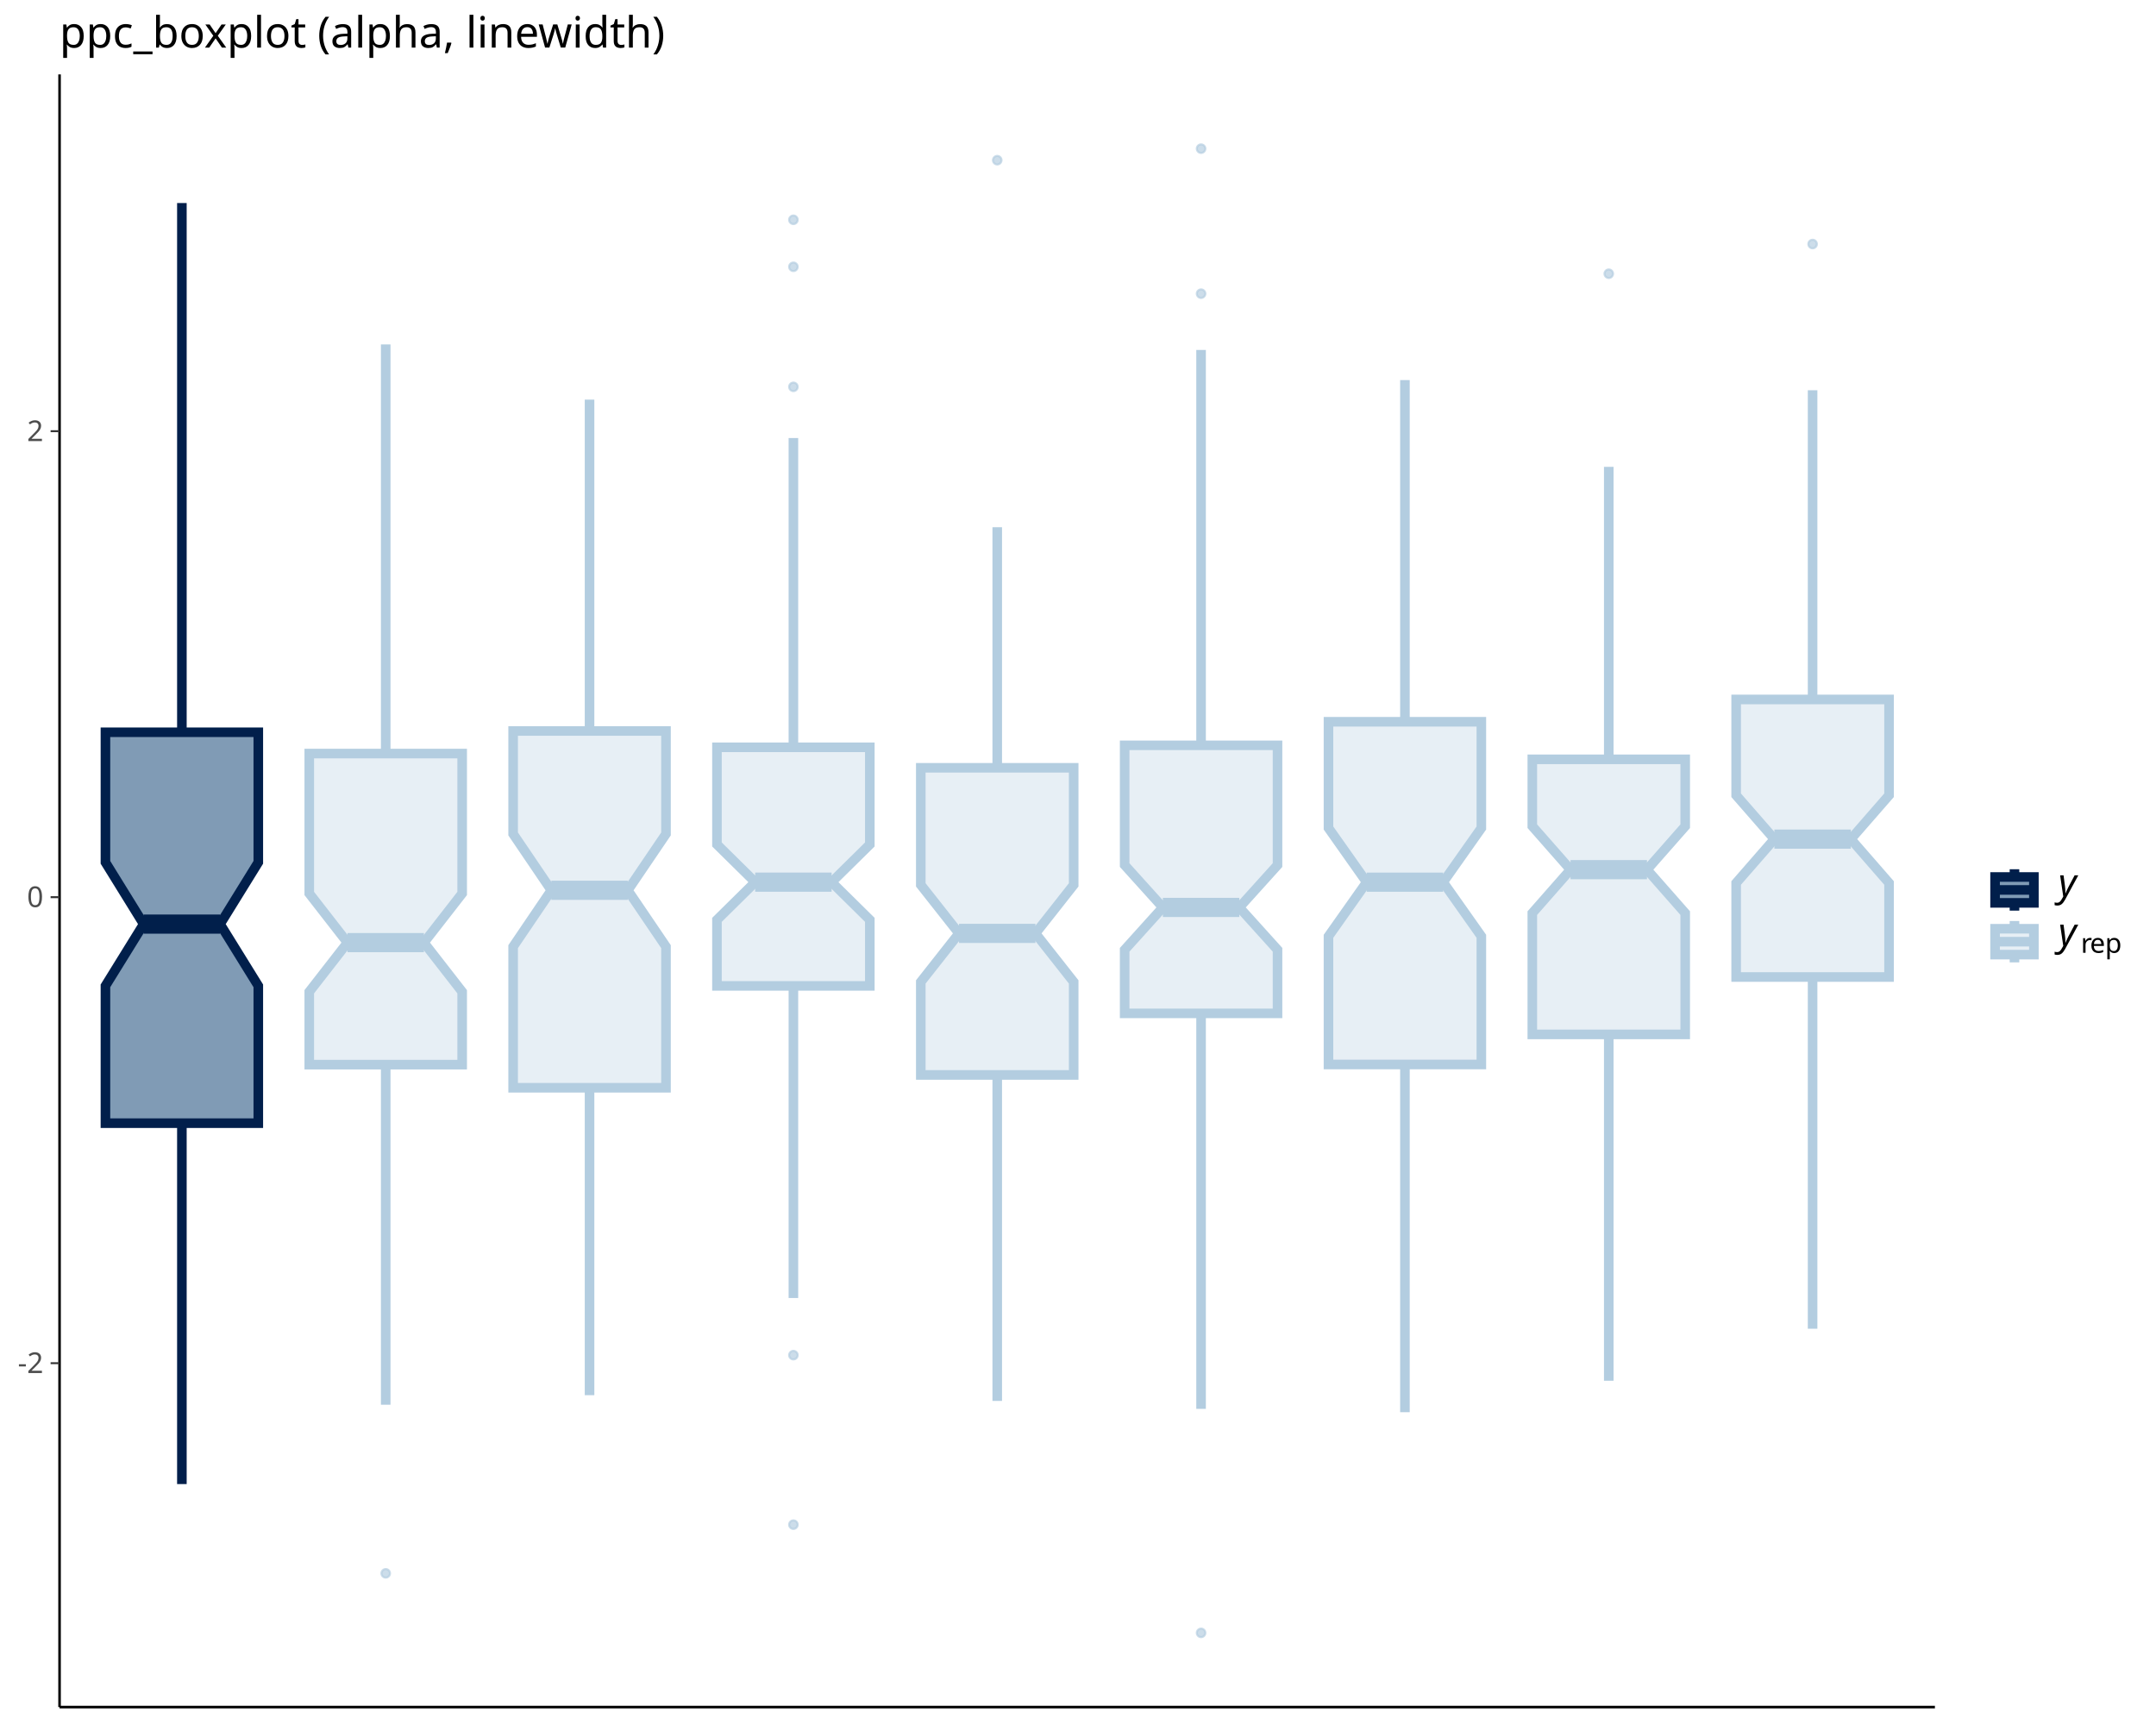
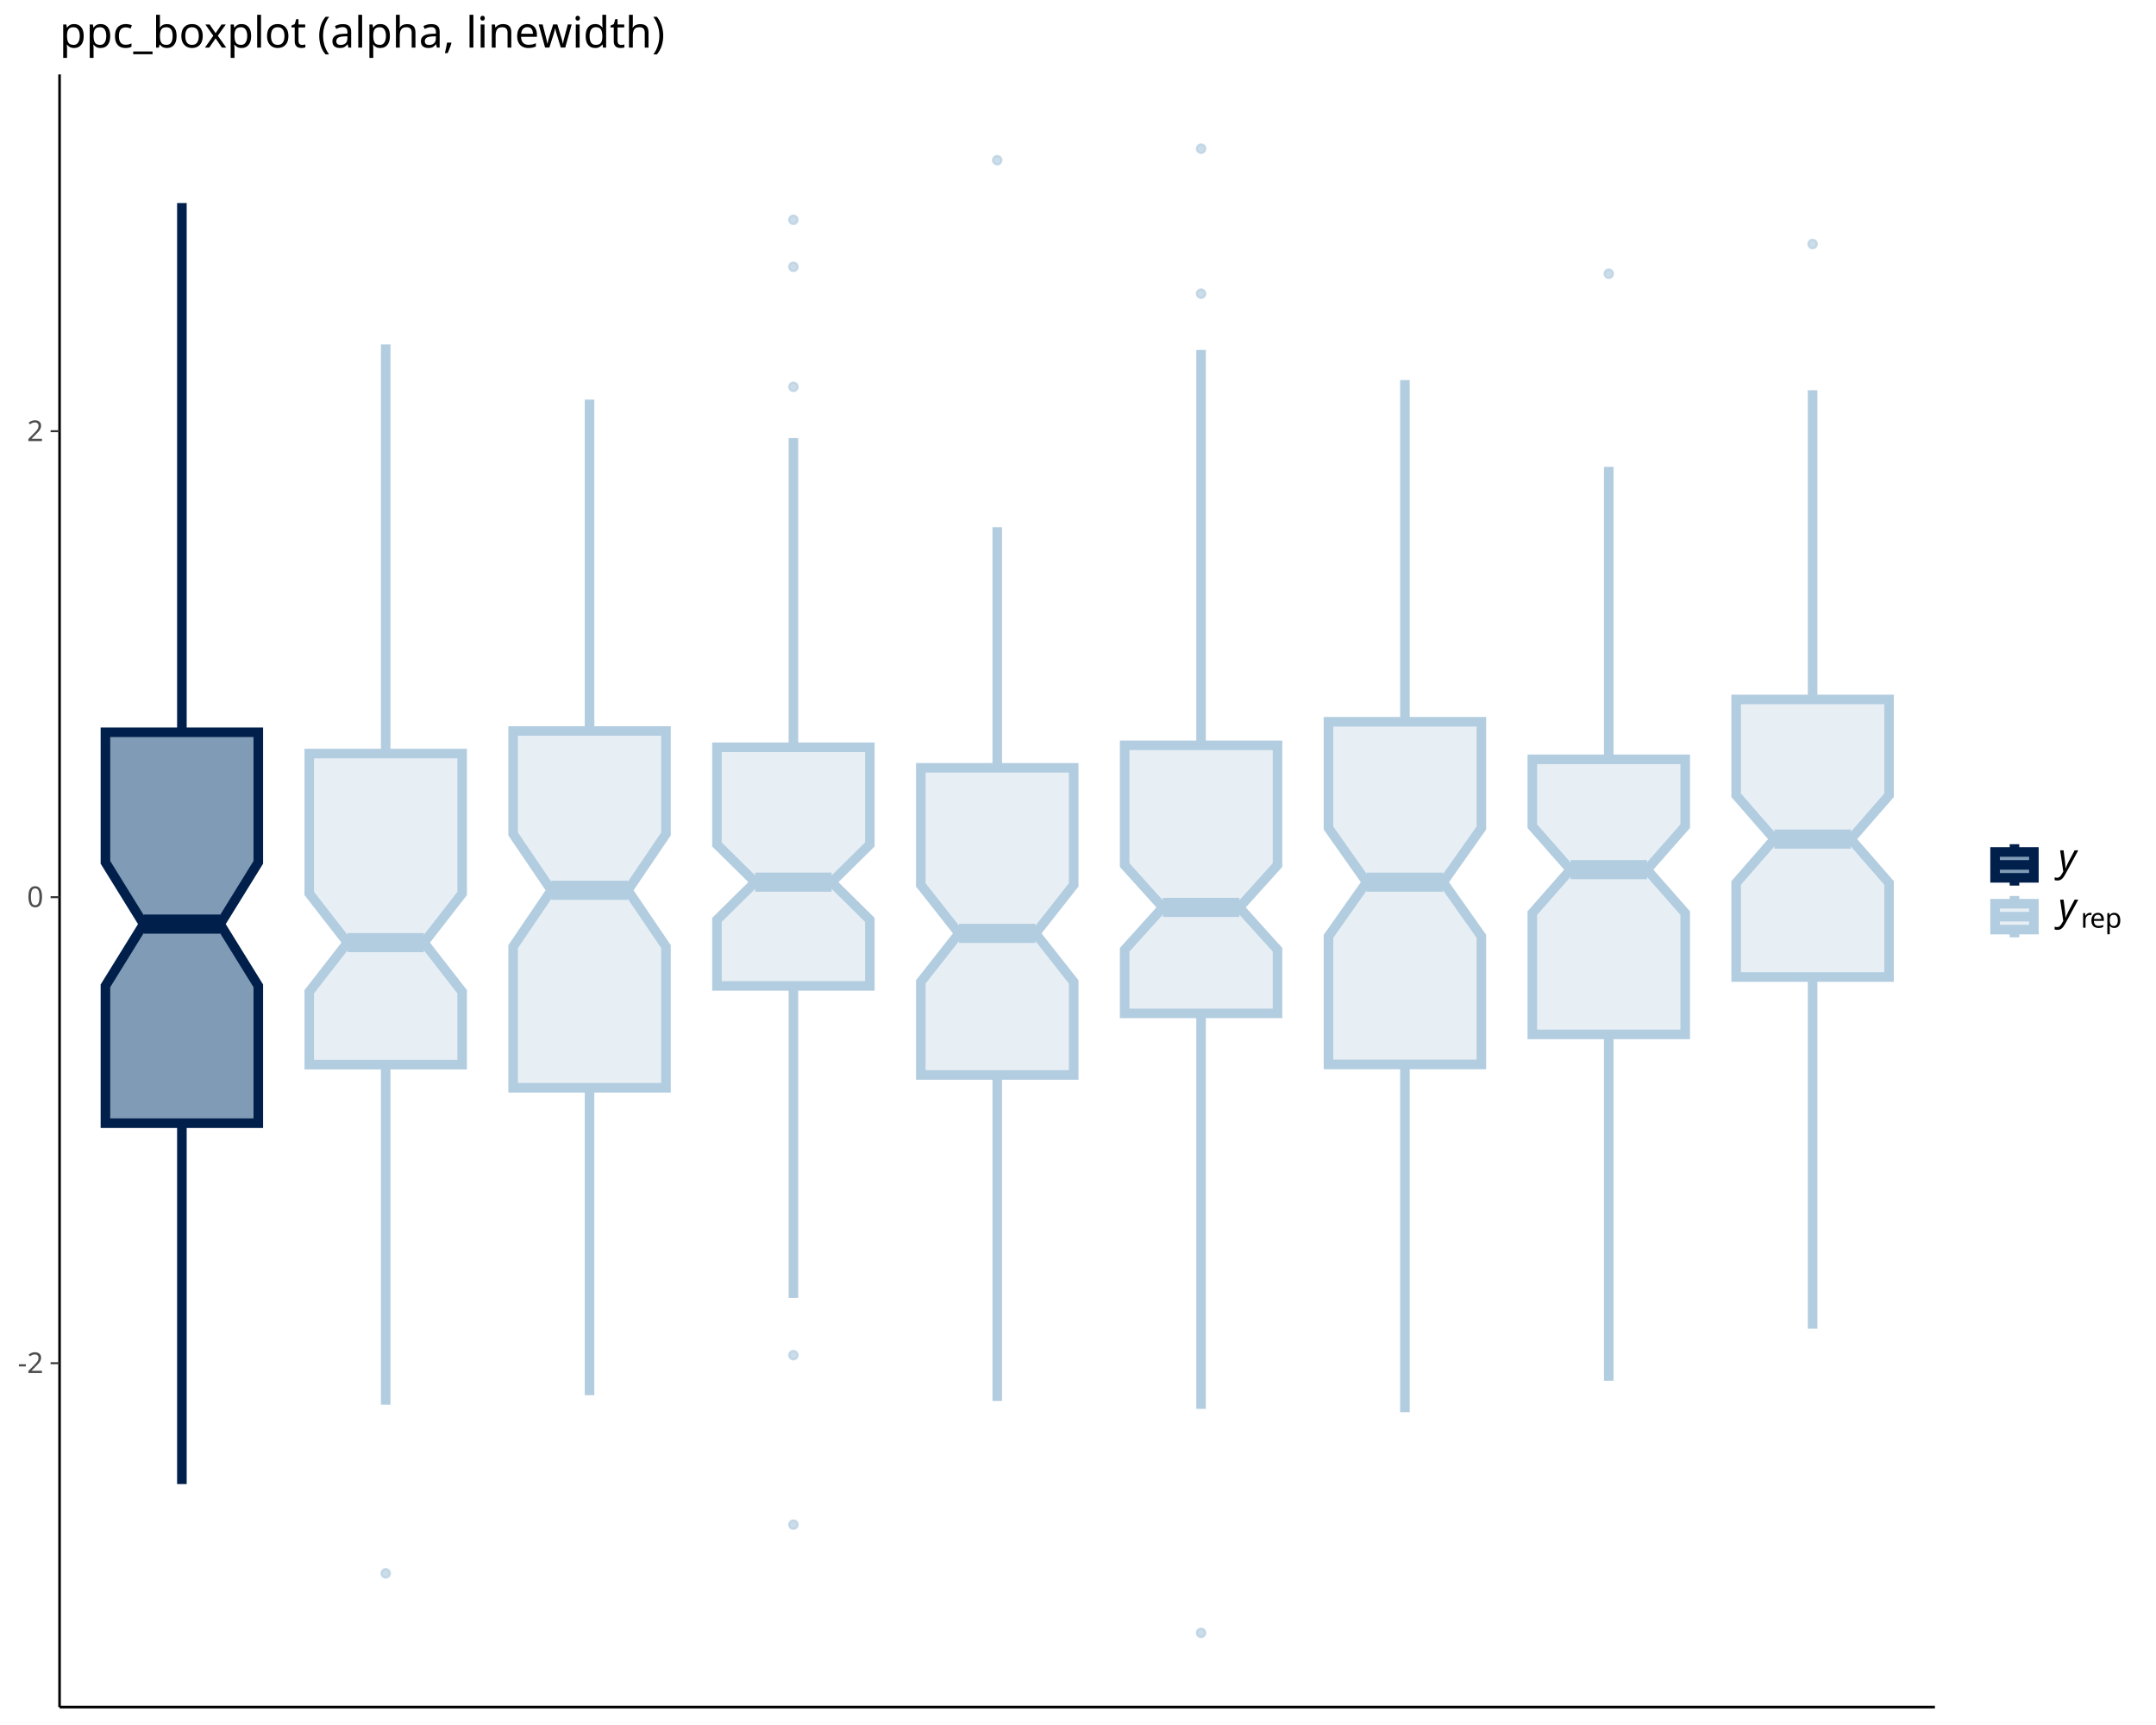
<svg xmlns="http://www.w3.org/2000/svg" class="svglite" data-engine-version="2.0" width="720.00pt" height="576.00pt" viewBox="0 0 720.00 576.00">
  <defs>
    <style type="text/css">
    .svglite line, .svglite polyline, .svglite polygon, .svglite path, .svglite rect, .svglite circle {
      fill: none;
      stroke: #000000;
      stroke-linecap: round;
      stroke-linejoin: round;
      stroke-miterlimit: 10.00;
    }
  </style>
  </defs>
  <rect width="100%" height="100%" style="stroke: none; fill: #FFFFFF;" />
  <defs>
    <clipPath id="cpMC4wMHw3MjAuMDB8MC4wMHw1NzYuMDA=">
      <rect x="0.00" y="0.00" width="720.00" height="576.00" />
    </clipPath>
  </defs>
  <g clip-path="url(#cpMC4wMHw3MjAuMDB8MC4wMHw1NzYuMDA=)">
</g>
  <defs>
    <clipPath id="cpMTkuODl8NjQ2LjE3fDI0Ljg1fDU3MC4wMg==">
      <rect x="19.89" y="24.85" width="626.27" height="545.17" />
    </clipPath>
  </defs>
  <g clip-path="url(#cpMTkuODl8NjQ2LjE3fDI0Ljg1fDU3MC4wMg==)">
    <line x1="60.74" y1="244.51" x2="60.74" y2="67.80" style="stroke-width: 3.20; stroke: #011F4B; stroke-linecap: butt;" />
    <line x1="60.74" y1="375.04" x2="60.74" y2="495.56" style="stroke-width: 3.20; stroke: #011F4B; stroke-linecap: butt;" />
    <polygon points="35.21,244.51 35.21,287.94 47.97,308.57 35.21,329.19 35.21,375.04 86.26,375.04 86.26,329.19 73.50,308.57 86.26,287.94 86.26,244.51 35.21,244.51 " style="stroke-width: 3.20; stroke: #011F4B; stroke-linecap: butt; stroke-linejoin: miter; fill: #03396C; fill-opacity: 0.50;" />
    <line x1="47.97" y1="308.57" x2="73.50" y2="308.57" style="stroke-width: 6.40; stroke: #011F4B; stroke-linecap: butt; stroke-linejoin: miter;" />
    <circle cx="128.81" cy="525.36" r="1.42" style="stroke-width: 0.71; stroke: #B3CDE0; stroke-opacity: 0.67; fill: #B3CDE0; fill-opacity: 0.67;" />
    <line x1="128.81" y1="251.63" x2="128.81" y2="115.01" style="stroke-width: 3.20; stroke: #B3CDE0; stroke-linecap: butt;" />
    <line x1="128.81" y1="355.50" x2="128.81" y2="469.06" style="stroke-width: 3.20; stroke: #B3CDE0; stroke-linecap: butt;" />
    <polygon points="103.28,251.63 103.28,298.34 116.05,314.75 103.28,331.16 103.28,355.50 154.34,355.50 154.34,331.16 141.57,314.75 154.34,298.34 154.34,251.63 103.28,251.63 " style="stroke-width: 3.20; stroke: #B3CDE0; stroke-linecap: butt; stroke-linejoin: miter; fill: #D1E1EC; fill-opacity: 0.50;" />
    <line x1="116.05" y1="314.75" x2="141.57" y2="314.75" style="stroke-width: 6.40; stroke: #B3CDE0; stroke-linecap: butt; stroke-linejoin: miter;" />
    <line x1="196.88" y1="244.09" x2="196.88" y2="133.44" style="stroke-width: 3.20; stroke: #B3CDE0; stroke-linecap: butt;" />
    <line x1="196.88" y1="363.22" x2="196.88" y2="465.87" style="stroke-width: 3.20; stroke: #B3CDE0; stroke-linecap: butt;" />
    <polygon points="171.36,244.09 171.36,278.46 184.12,297.28 171.36,316.10 171.36,363.22 222.41,363.22 222.41,316.10 209.65,297.28 222.41,278.46 222.41,244.09 171.36,244.09 " style="stroke-width: 3.20; stroke: #B3CDE0; stroke-linecap: butt; stroke-linejoin: miter; fill: #D1E1EC; fill-opacity: 0.50;" />
    <line x1="184.12" y1="297.28" x2="209.65" y2="297.28" style="stroke-width: 6.40; stroke: #B3CDE0; stroke-linecap: butt; stroke-linejoin: miter;" />
    <circle cx="264.96" cy="73.39" r="1.42" style="stroke-width: 0.71; stroke: #B3CDE0; stroke-opacity: 0.67; fill: #B3CDE0; fill-opacity: 0.67;" />
    <circle cx="264.96" cy="452.50" r="1.42" style="stroke-width: 0.71; stroke: #B3CDE0; stroke-opacity: 0.67; fill: #B3CDE0; fill-opacity: 0.67;" />
    <circle cx="264.96" cy="129.17" r="1.42" style="stroke-width: 0.71; stroke: #B3CDE0; stroke-opacity: 0.67; fill: #B3CDE0; fill-opacity: 0.67;" />
    <circle cx="264.96" cy="89.09" r="1.42" style="stroke-width: 0.71; stroke: #B3CDE0; stroke-opacity: 0.67; fill: #B3CDE0; fill-opacity: 0.67;" />
    <circle cx="264.96" cy="509.10" r="1.42" style="stroke-width: 0.71; stroke: #B3CDE0; stroke-opacity: 0.67; fill: #B3CDE0; fill-opacity: 0.67;" />
    <line x1="264.96" y1="249.53" x2="264.96" y2="146.26" style="stroke-width: 3.20; stroke: #B3CDE0; stroke-linecap: butt;" />
    <line x1="264.96" y1="329.20" x2="264.96" y2="433.43" style="stroke-width: 3.20; stroke: #B3CDE0; stroke-linecap: butt;" />
    <polygon points="239.43,249.53 239.43,281.98 252.19,294.56 239.43,307.15 239.43,329.20 290.48,329.20 290.48,307.15 277.72,294.56 290.48,281.98 290.48,249.53 239.43,249.53 " style="stroke-width: 3.20; stroke: #B3CDE0; stroke-linecap: butt; stroke-linejoin: miter; fill: #D1E1EC; fill-opacity: 0.50;" />
    <line x1="252.19" y1="294.56" x2="277.72" y2="294.56" style="stroke-width: 6.40; stroke: #B3CDE0; stroke-linecap: butt; stroke-linejoin: miter;" />
    <circle cx="333.03" cy="53.49" r="1.42" style="stroke-width: 0.71; stroke: #B3CDE0; stroke-opacity: 0.67; fill: #B3CDE0; fill-opacity: 0.67;" />
    <line x1="333.03" y1="256.38" x2="333.03" y2="176.04" style="stroke-width: 3.20; stroke: #B3CDE0; stroke-linecap: butt;" />
    <line x1="333.03" y1="358.94" x2="333.03" y2="467.78" style="stroke-width: 3.20; stroke: #B3CDE0; stroke-linecap: butt;" />
    <polygon points="307.50,256.38 307.50,295.47 320.27,311.67 307.50,327.88 307.50,358.94 358.56,358.94 358.56,327.88 345.79,311.67 358.56,295.47 358.56,256.38 307.50,256.38 " style="stroke-width: 3.20; stroke: #B3CDE0; stroke-linecap: butt; stroke-linejoin: miter; fill: #D1E1EC; fill-opacity: 0.50;" />
    <line x1="320.27" y1="311.67" x2="345.79" y2="311.67" style="stroke-width: 6.40; stroke: #B3CDE0; stroke-linecap: butt; stroke-linejoin: miter;" />
    <circle cx="401.10" cy="98.06" r="1.42" style="stroke-width: 0.71; stroke: #B3CDE0; stroke-opacity: 0.67; fill: #B3CDE0; fill-opacity: 0.67;" />
    <circle cx="401.10" cy="49.64" r="1.42" style="stroke-width: 0.71; stroke: #B3CDE0; stroke-opacity: 0.67; fill: #B3CDE0; fill-opacity: 0.67;" />
    <circle cx="401.10" cy="545.24" r="1.42" style="stroke-width: 0.71; stroke: #B3CDE0; stroke-opacity: 0.67; fill: #B3CDE0; fill-opacity: 0.67;" />
    <line x1="401.10" y1="248.87" x2="401.10" y2="116.86" style="stroke-width: 3.20; stroke: #B3CDE0; stroke-linecap: butt;" />
    <line x1="401.10" y1="338.38" x2="401.10" y2="470.43" style="stroke-width: 3.20; stroke: #B3CDE0; stroke-linecap: butt;" />
    <polygon points="375.58,248.87 375.58,288.86 388.34,303.00 375.58,317.14 375.58,338.38 426.63,338.38 426.63,317.14 413.87,303.00 426.63,288.86 426.63,248.87 375.58,248.87 " style="stroke-width: 3.20; stroke: #B3CDE0; stroke-linecap: butt; stroke-linejoin: miter; fill: #D1E1EC; fill-opacity: 0.50;" />
    <line x1="388.34" y1="303.00" x2="413.87" y2="303.00" style="stroke-width: 6.40; stroke: #B3CDE0; stroke-linecap: butt; stroke-linejoin: miter;" />
    <line x1="469.18" y1="241.01" x2="469.18" y2="126.91" style="stroke-width: 3.20; stroke: #B3CDE0; stroke-linecap: butt;" />
    <line x1="469.18" y1="355.44" x2="469.18" y2="471.56" style="stroke-width: 3.20; stroke: #B3CDE0; stroke-linecap: butt;" />
    <polygon points="443.65,241.01 443.65,276.49 456.41,294.57 443.65,312.64 443.65,355.44 494.70,355.44 494.70,312.64 481.94,294.57 494.70,276.49 494.70,241.01 443.65,241.01 " style="stroke-width: 3.20; stroke: #B3CDE0; stroke-linecap: butt; stroke-linejoin: miter; fill: #D1E1EC; fill-opacity: 0.50;" />
    <line x1="456.41" y1="294.57" x2="481.94" y2="294.57" style="stroke-width: 6.40; stroke: #B3CDE0; stroke-linecap: butt; stroke-linejoin: miter;" />
    <circle cx="537.25" cy="91.40" r="1.42" style="stroke-width: 0.71; stroke: #B3CDE0; stroke-opacity: 0.67; fill: #B3CDE0; fill-opacity: 0.67;" />
    <line x1="537.25" y1="253.55" x2="537.25" y2="155.88" style="stroke-width: 3.20; stroke: #B3CDE0; stroke-linecap: butt;" />
    <line x1="537.25" y1="345.40" x2="537.25" y2="461.05" style="stroke-width: 3.20; stroke: #B3CDE0; stroke-linecap: butt;" />
    <polygon points="511.72,253.55 511.72,275.88 524.48,290.39 511.72,304.90 511.72,345.40 562.78,345.40 562.78,304.90 550.01,290.39 562.78,275.88 562.78,253.55 511.72,253.55 " style="stroke-width: 3.20; stroke: #B3CDE0; stroke-linecap: butt; stroke-linejoin: miter; fill: #D1E1EC; fill-opacity: 0.50;" />
    <line x1="524.48" y1="290.39" x2="550.01" y2="290.39" style="stroke-width: 6.40; stroke: #B3CDE0; stroke-linecap: butt; stroke-linejoin: miter;" />
    <circle cx="605.32" cy="81.49" r="1.42" style="stroke-width: 0.71; stroke: #B3CDE0; stroke-opacity: 0.67; fill: #B3CDE0; fill-opacity: 0.67;" />
    <line x1="605.32" y1="233.56" x2="605.32" y2="130.31" style="stroke-width: 3.20; stroke: #B3CDE0; stroke-linecap: butt;" />
    <line x1="605.32" y1="326.24" x2="605.32" y2="443.68" style="stroke-width: 3.20; stroke: #B3CDE0; stroke-linecap: butt;" />
    <polygon points="579.79,233.56 579.79,265.55 592.56,280.19 579.79,294.84 579.79,326.24 630.85,326.24 630.85,294.84 618.09,280.19 630.85,265.55 630.85,233.56 579.79,233.56 " style="stroke-width: 3.20; stroke: #B3CDE0; stroke-linecap: butt; stroke-linejoin: miter; fill: #D1E1EC; fill-opacity: 0.50;" />
    <line x1="592.56" y1="280.19" x2="618.09" y2="280.19" style="stroke-width: 6.40; stroke: #B3CDE0; stroke-linecap: butt; stroke-linejoin: miter;" />
  </g>
  <g clip-path="url(#cpMC4wMHw3MjAuMDB8MC4wMHw1NzYuMDA=)">
    <polyline points="19.89,570.02 19.89,24.85 " style="stroke-width: 0.85; stroke-linecap: butt;" />
    <text x="14.51" y="458.48" text-anchor="end" style="font-size: 9.60px; fill: #4D4D4D; font-family: sans;" textLength="8.54px" lengthAdjust="spacingAndGlyphs">-2</text>
    <text x="14.51" y="302.88" text-anchor="end" style="font-size: 9.60px; fill: #4D4D4D; font-family: sans;" textLength="5.34px" lengthAdjust="spacingAndGlyphs">0</text>
    <text x="14.51" y="147.28" text-anchor="end" style="font-size: 9.60px; fill: #4D4D4D; font-family: sans;" textLength="5.34px" lengthAdjust="spacingAndGlyphs">2</text>
    <polyline points="16.90,455.18 19.89,455.18 " style="stroke-width: 0.64; stroke: #333333; stroke-linecap: butt;" />
    <polyline points="16.90,299.58 19.89,299.58 " style="stroke-width: 0.64; stroke: #333333; stroke-linecap: butt;" />
    <polyline points="16.90,143.98 19.89,143.98 " style="stroke-width: 0.64; stroke: #333333; stroke-linecap: butt;" />
    <polyline points="19.89,570.02 646.17,570.02 " style="stroke-width: 0.85; stroke-linecap: butt;" />
-     <polyline points="672.74,304.07 672.74,301.48 " style="stroke-width: 3.20; stroke: #011F4B; stroke-linecap: butt; stroke-linejoin: miter;" />
-     <polyline points="672.74,292.84 672.74,290.25 " style="stroke-width: 3.20; stroke: #011F4B; stroke-linecap: butt; stroke-linejoin: miter;" />
-     <rect x="666.26" y="292.84" width="12.96" height="8.64" style="stroke-width: 3.20; stroke: #011F4B; stroke-linecap: butt; stroke-linejoin: miter; fill: #03396C; fill-opacity: 0.50;" />
-     <polyline points="666.26,297.16 679.22,297.16 " style="stroke-width: 3.20; stroke: #011F4B; stroke-linecap: butt; stroke-linejoin: miter;" />
-     <polyline points="672.74,304.07 672.74,304.07 " style="stroke-width: 3.20; stroke: #011F4B; stroke-linecap: butt; stroke-linejoin: miter;" />
-     <polyline points="672.74,290.25 672.74,290.25 " style="stroke-width: 3.20; stroke: #011F4B; stroke-linecap: butt; stroke-linejoin: miter;" />
-     <polyline points="672.74,321.35 672.74,318.76 " style="stroke-width: 3.20; stroke: #B3CDE0; stroke-linecap: butt; stroke-linejoin: miter;" />
-     <polyline points="672.74,310.12 672.74,307.53 " style="stroke-width: 3.20; stroke: #B3CDE0; stroke-linecap: butt; stroke-linejoin: miter;" />
-     <rect x="666.26" y="310.12" width="12.96" height="8.64" style="stroke-width: 3.20; stroke: #B3CDE0; stroke-linecap: butt; stroke-linejoin: miter; fill: #D1E1EC; fill-opacity: 0.50;" />
-     <polyline points="666.26,314.44 679.22,314.44 " style="stroke-width: 3.20; stroke: #B3CDE0; stroke-linecap: butt; stroke-linejoin: miter;" />
-     <polyline points="672.74,321.35 672.74,321.35 " style="stroke-width: 3.20; stroke: #B3CDE0; stroke-linecap: butt; stroke-linejoin: miter;" />
-     <polyline points="672.74,307.53 672.74,307.53 " style="stroke-width: 3.20; stroke: #B3CDE0; stroke-linecap: butt; stroke-linejoin: miter;" />
-     <text x="687.36" y="299.25" style="font-size: 13.00px; font-style: italic; font-family: sans;" textLength="6.51px" lengthAdjust="spacingAndGlyphs">y</text>
-     <text x="687.36" y="315.73" style="font-size: 13.00px; font-style: italic; font-family: sans;" textLength="6.51px" lengthAdjust="spacingAndGlyphs">y</text>
-     <text x="694.89" y="318.14" style="font-size: 9.10px; font-family: sans;" textLength="3.03px" lengthAdjust="spacingAndGlyphs">r</text>
-     <text x="697.92" y="318.14" style="font-size: 9.10px; font-family: sans;" textLength="5.06px" lengthAdjust="spacingAndGlyphs">e</text>
-     <text x="702.98" y="318.14" style="font-size: 9.10px; font-family: sans;" textLength="5.06px" lengthAdjust="spacingAndGlyphs">p</text>
+     <polyline points="672.74,295.71 672.74,293.12 " style="stroke-width: 3.20; stroke: #011F4B; stroke-linecap: butt; stroke-linejoin: miter;" />
+     <polyline points="672.74,284.48 672.74,281.89 " style="stroke-width: 3.20; stroke: #011F4B; stroke-linecap: butt; stroke-linejoin: miter;" />
+     <rect x="666.26" y="284.48" width="12.96" height="8.64" style="stroke-width: 3.20; stroke: #011F4B; stroke-linecap: butt; stroke-linejoin: miter; fill: #03396C; fill-opacity: 0.50;" />
+     <polyline points="666.26,288.80 679.22,288.80 " style="stroke-width: 3.20; stroke: #011F4B; stroke-linecap: butt; stroke-linejoin: miter;" />
+     <polyline points="672.74,295.71 672.74,295.71 " style="stroke-width: 3.20; stroke: #011F4B; stroke-linecap: butt; stroke-linejoin: miter;" />
+     <polyline points="672.74,281.89 672.74,281.89 " style="stroke-width: 3.20; stroke: #011F4B; stroke-linecap: butt; stroke-linejoin: miter;" />
+     <polyline points="672.74,312.99 672.74,310.40 " style="stroke-width: 3.20; stroke: #B3CDE0; stroke-linecap: butt; stroke-linejoin: miter;" />
+     <polyline points="672.74,301.76 672.74,299.17 " style="stroke-width: 3.20; stroke: #B3CDE0; stroke-linecap: butt; stroke-linejoin: miter;" />
+     <rect x="666.26" y="301.76" width="12.96" height="8.64" style="stroke-width: 3.20; stroke: #B3CDE0; stroke-linecap: butt; stroke-linejoin: miter; fill: #D1E1EC; fill-opacity: 0.50;" />
+     <polyline points="666.26,306.08 679.22,306.08 " style="stroke-width: 3.20; stroke: #B3CDE0; stroke-linecap: butt; stroke-linejoin: miter;" />
+     <polyline points="672.74,312.99 672.74,312.99 " style="stroke-width: 3.20; stroke: #B3CDE0; stroke-linecap: butt; stroke-linejoin: miter;" />
+     <polyline points="672.74,299.17 672.74,299.17 " style="stroke-width: 3.20; stroke: #B3CDE0; stroke-linecap: butt; stroke-linejoin: miter;" />
+     <text x="687.36" y="290.89" style="font-size: 13.00px; font-style: italic; font-family: sans;" textLength="6.51px" lengthAdjust="spacingAndGlyphs">y</text>
+     <text x="687.36" y="307.37" style="font-size: 13.00px; font-style: italic; font-family: sans;" textLength="6.51px" lengthAdjust="spacingAndGlyphs">y</text>
+     <text x="694.89" y="309.77" style="font-size: 9.10px; font-family: sans;" textLength="3.03px" lengthAdjust="spacingAndGlyphs">r</text>
+     <text x="697.92" y="309.77" style="font-size: 9.10px; font-family: sans;" textLength="5.06px" lengthAdjust="spacingAndGlyphs">e</text>
+     <text x="702.98" y="309.77" style="font-size: 9.10px; font-family: sans;" textLength="5.06px" lengthAdjust="spacingAndGlyphs">p</text>
    <text x="19.89" y="15.89" style="font-size: 14.40px; font-family: sans;" textLength="190.53px" lengthAdjust="spacingAndGlyphs">ppc_boxplot (alpha, linewidth)</text>
  </g>
</svg>
